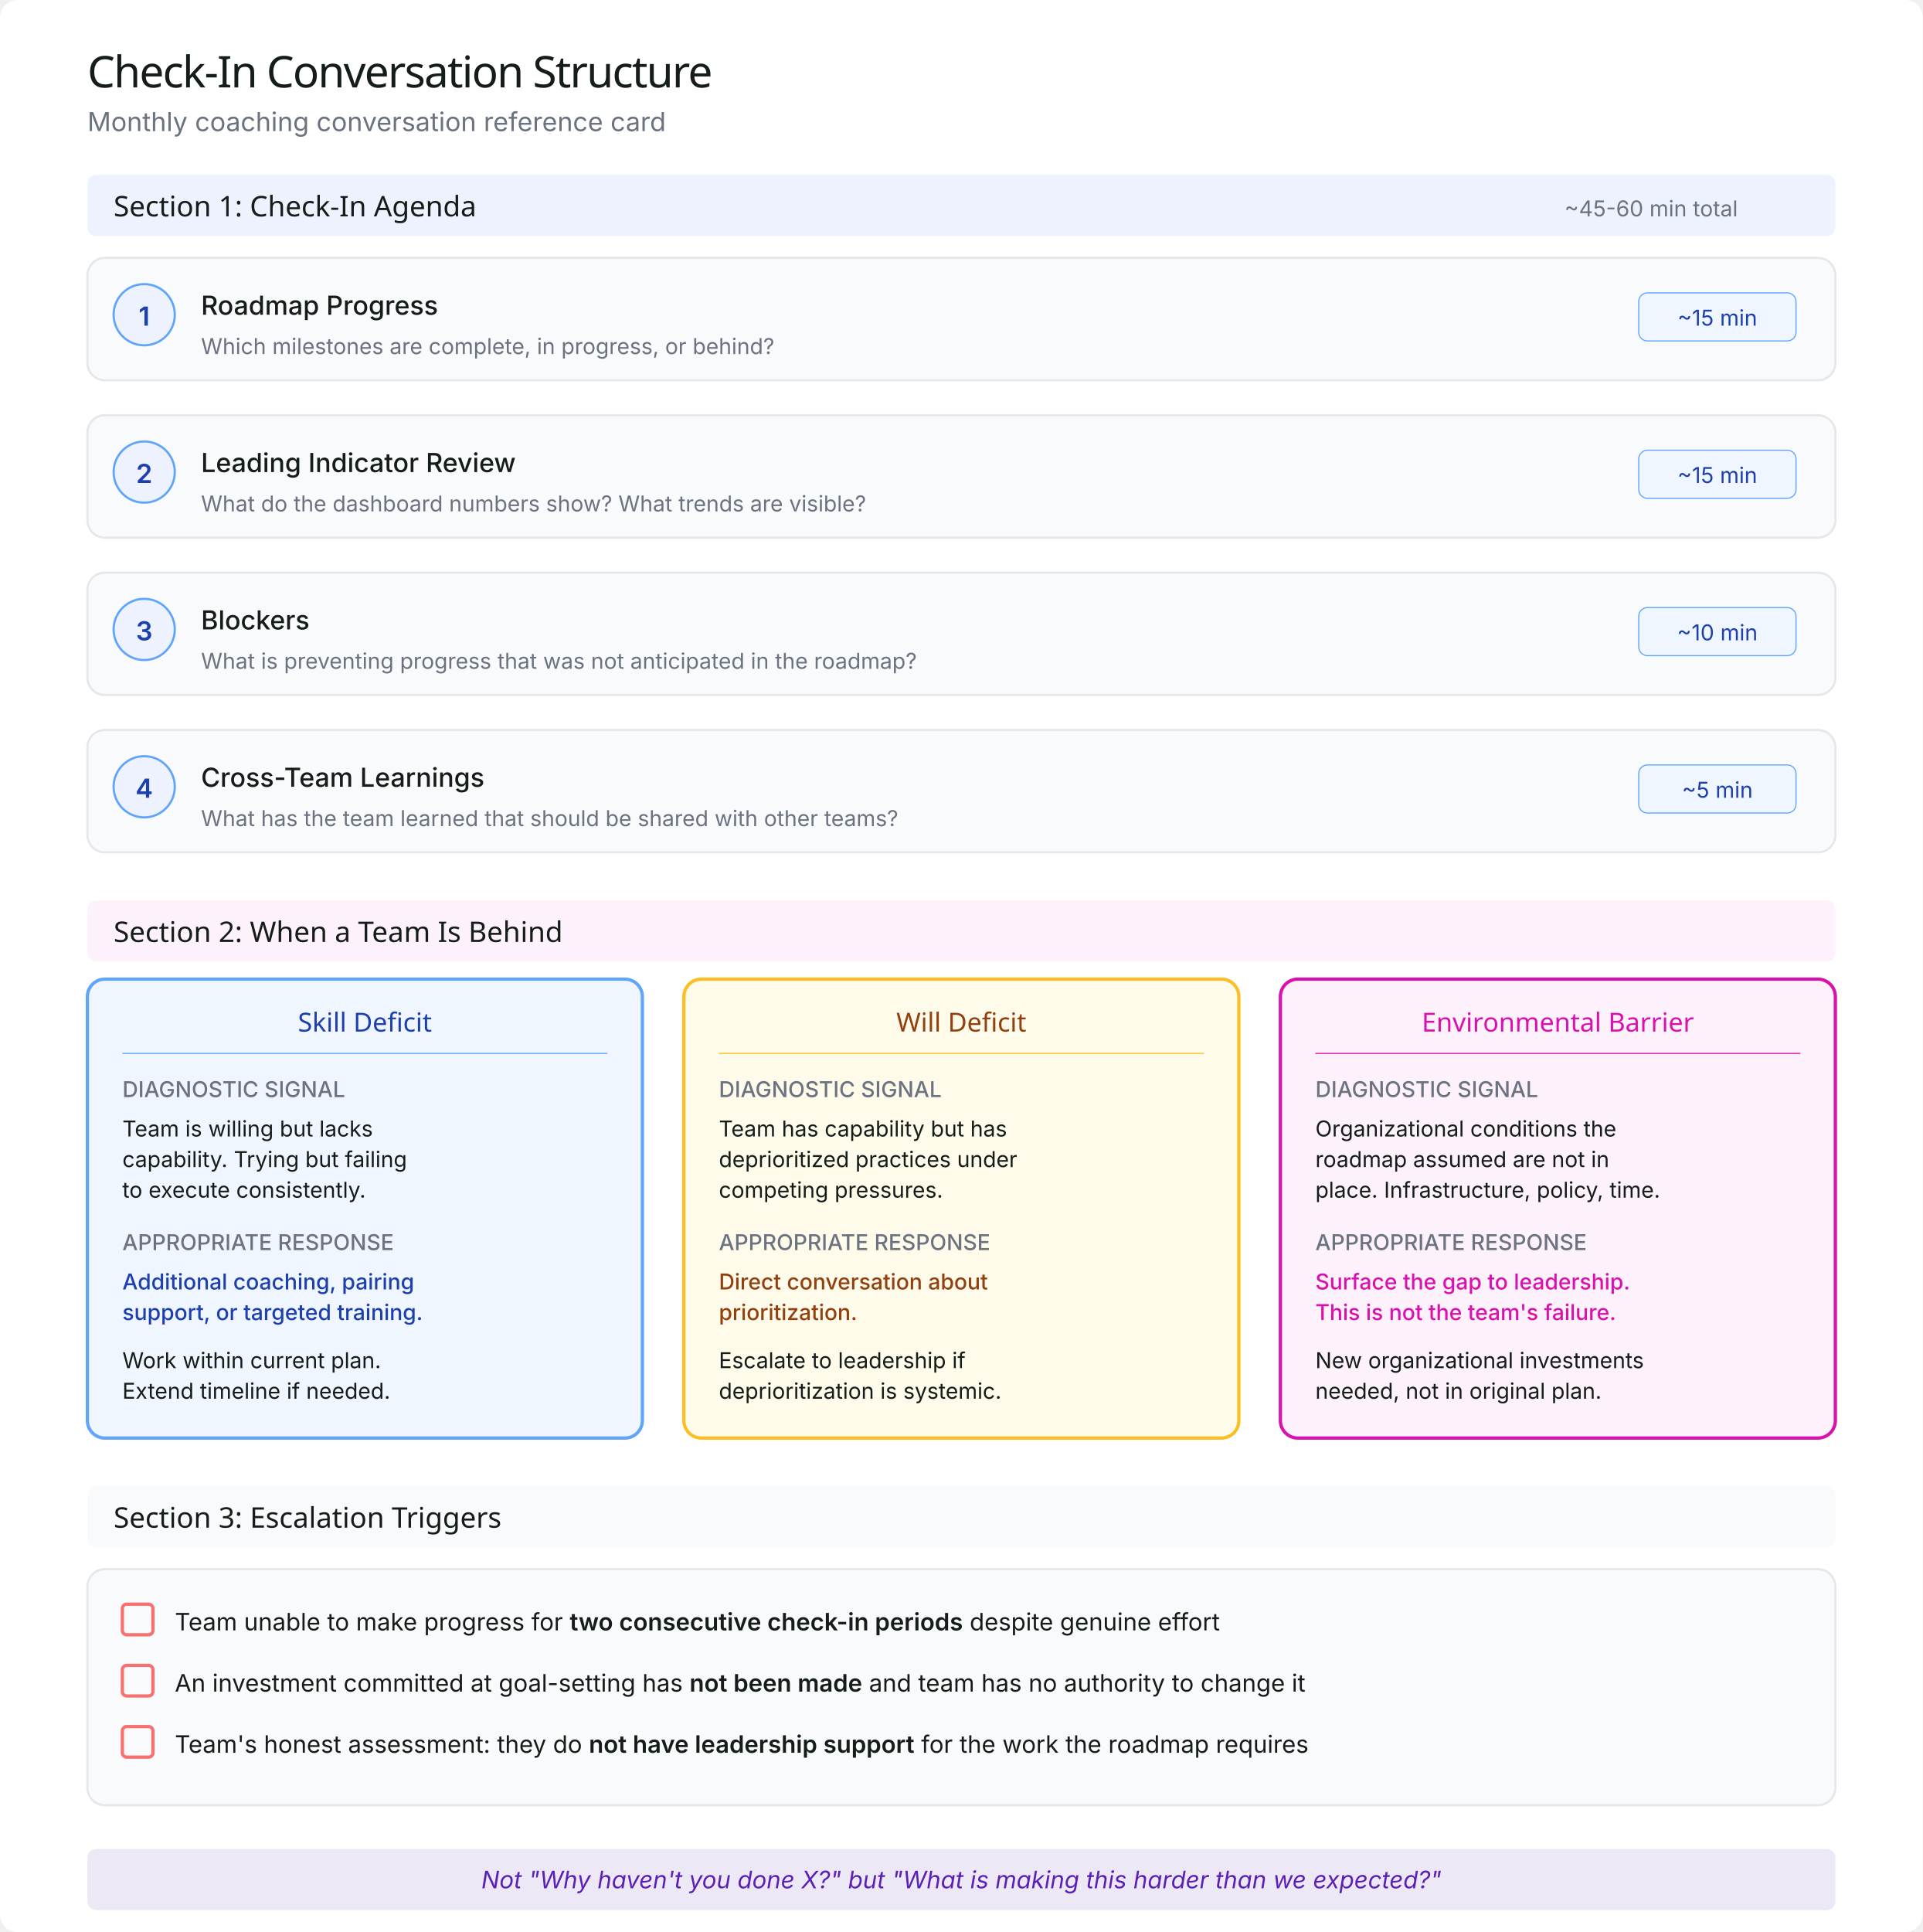
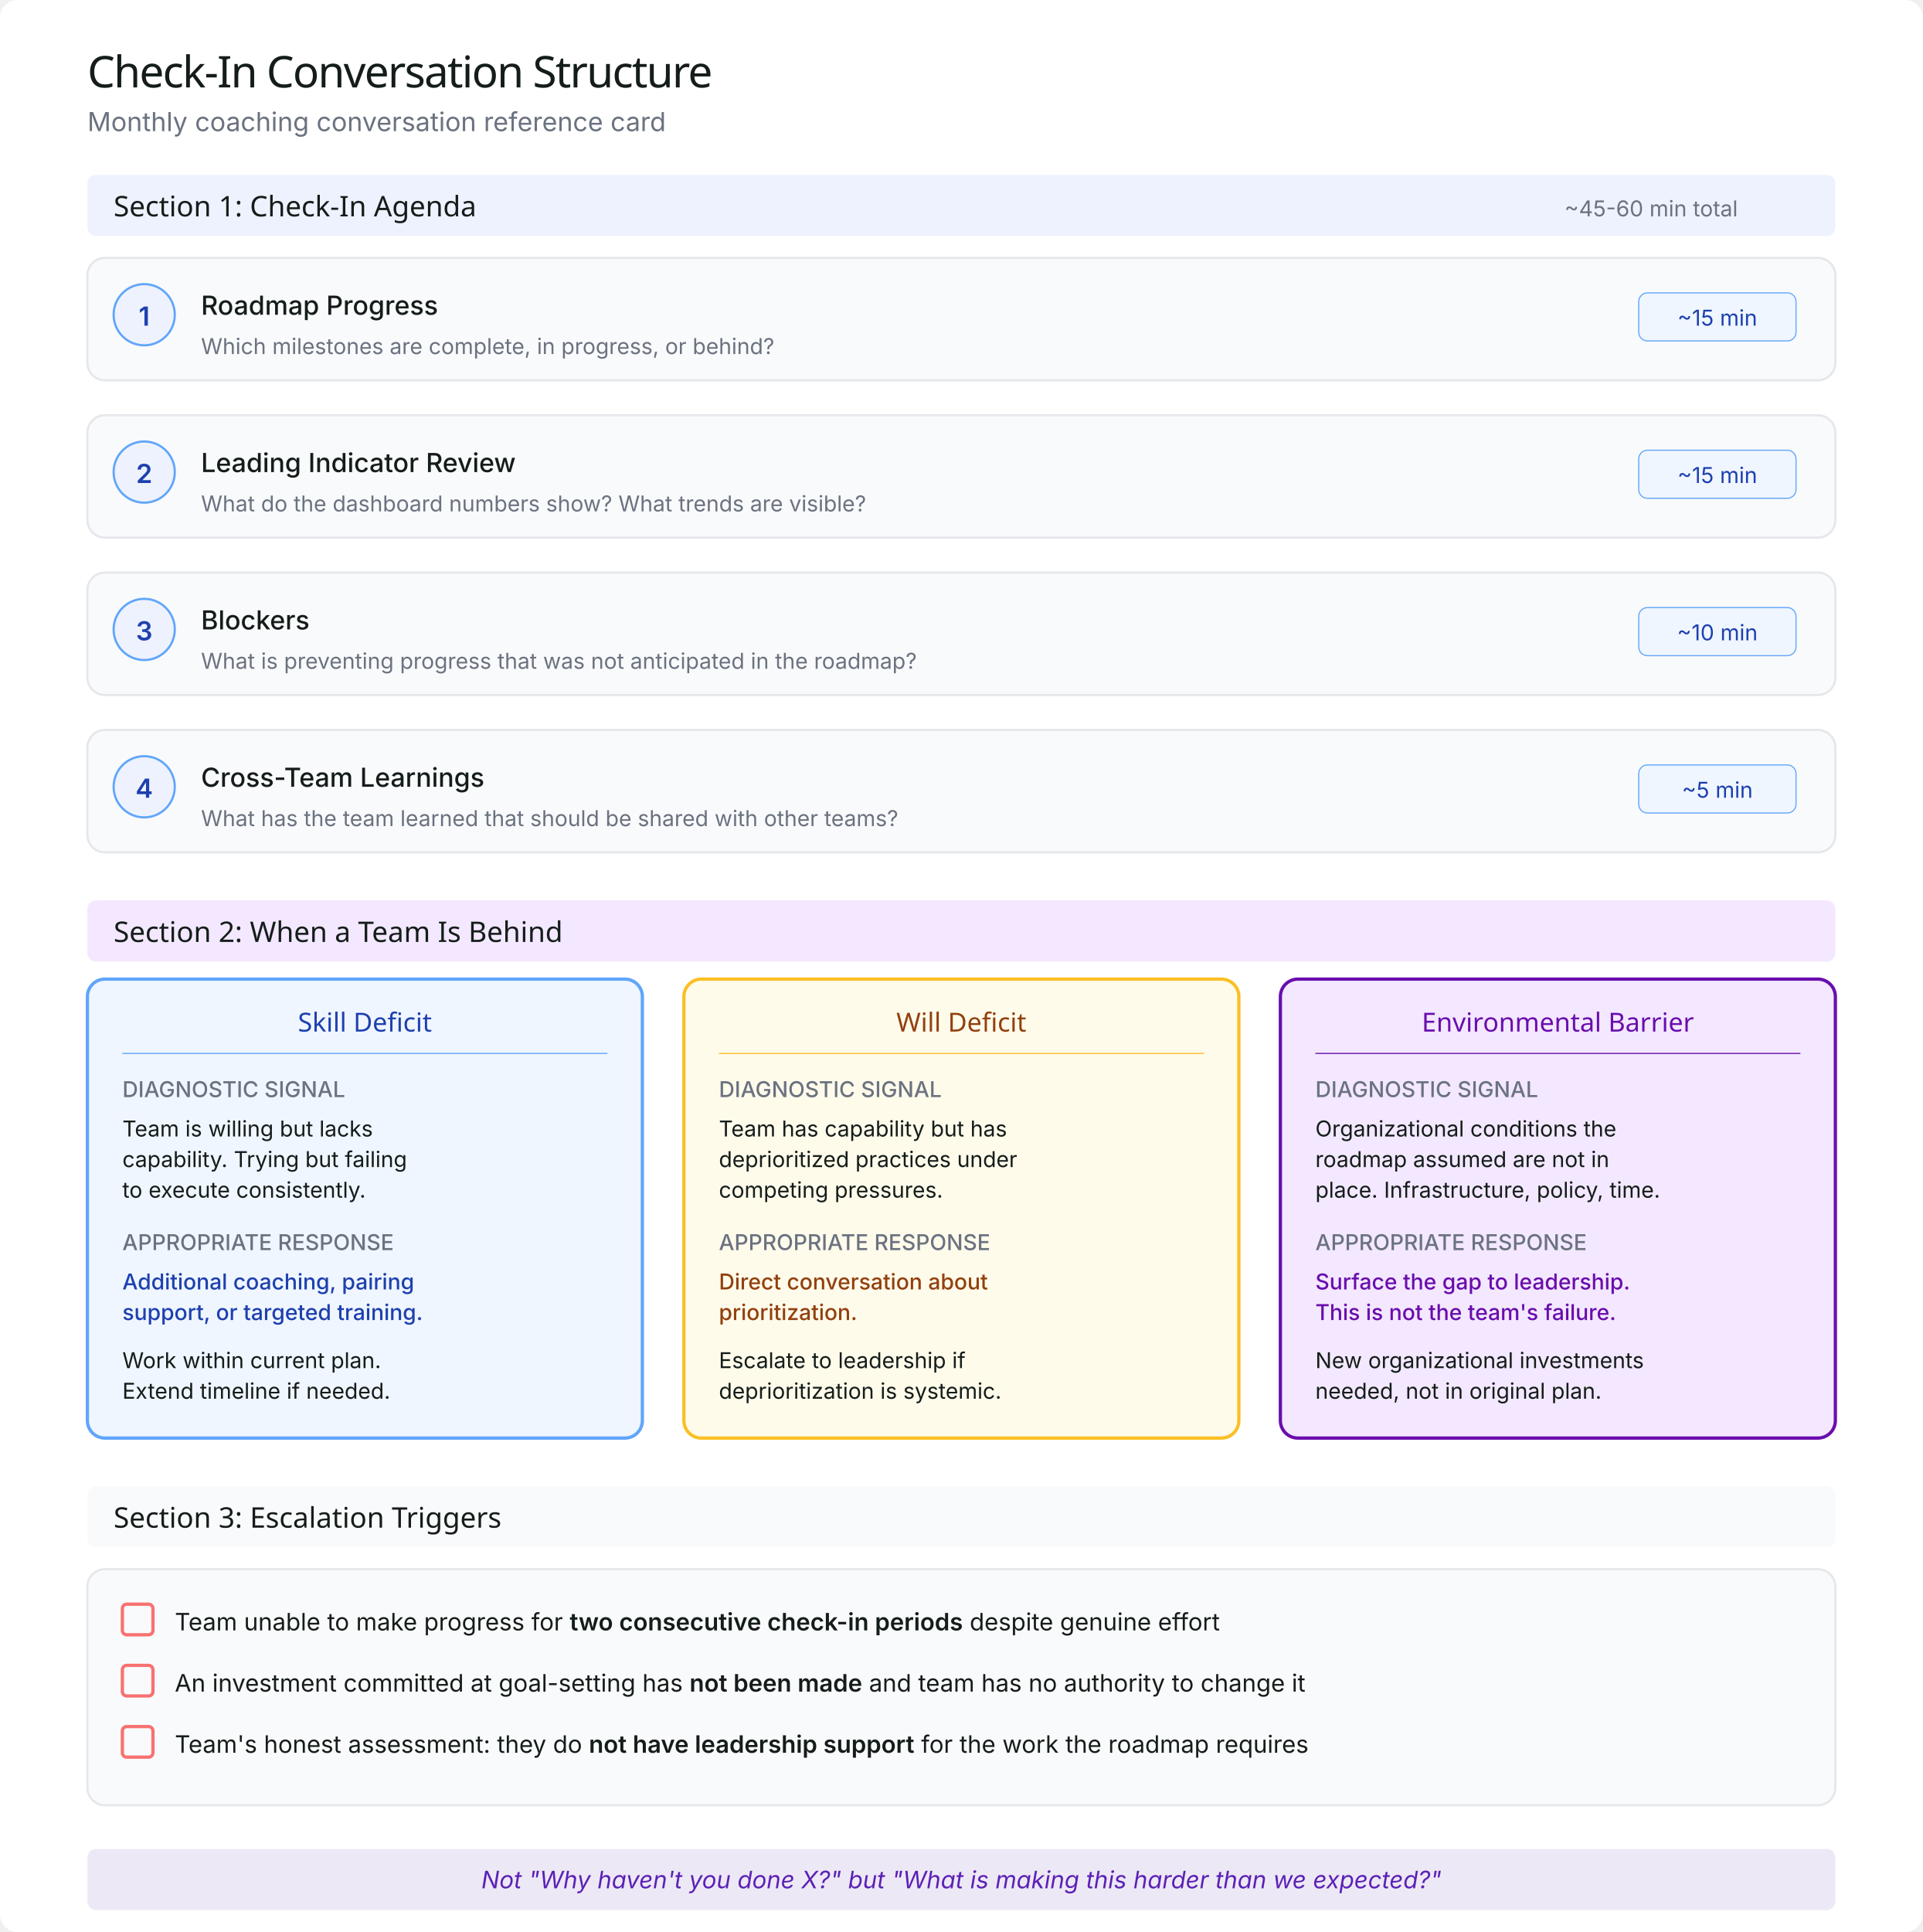
<svg xmlns="http://www.w3.org/2000/svg" viewBox="0 0 880 884" font-family="'Inter', sans-serif">
  <rect width="880" height="884" fill="#fff" rx="8" />
  <text x="40" y="40" font-family="'DM Sans', sans-serif" font-size="20" font-weight="400" fill="#151D1A" letter-spacing="-0.03em">Check-In Conversation Structure</text>
  <text x="40" y="60" font-size="12" fill="#6B7280">Monthly coaching conversation reference card</text>
  <rect x="40" y="80" width="800" height="28" rx="4" fill="#EDF2FE" />
  <text x="52" y="99" font-family="'DM Sans', sans-serif" font-size="13" font-weight="500" fill="#151D1A">Section 1: Check-In Agenda</text>
  <text x="716" y="99" font-size="10" fill="#6B7280">~45-60 min total</text>
  <rect x="40" y="118" width="800" height="56" rx="8" fill="#F9FAFB" stroke="#E5E7EB" stroke-width="1" />
  <rect x="52" y="130" width="28" height="28" rx="14" fill="#EDF2FE" stroke="#60A5FA" stroke-width="1" />
  <text x="66" y="149" font-size="12" fill="#1E40AF" font-weight="600" text-anchor="middle">1</text>
  <text x="92" y="144" font-size="12" fill="#151D1A" font-weight="500">Roadmap Progress</text>
  <text x="92" y="162" font-size="10" fill="#6B7280">Which milestones are complete, in progress, or behind?</text>
  <rect x="750" y="134" width="72" height="22" rx="4" fill="#EFF6FF" stroke="#60A5FA" stroke-width="0.5" />
  <text x="786" y="149" font-size="10" fill="#1E40AF" text-anchor="middle">~15 min</text>
  <rect x="40" y="190" width="800" height="56" rx="8" fill="#F9FAFB" stroke="#E5E7EB" stroke-width="1" />
  <rect x="52" y="202" width="28" height="28" rx="14" fill="#EDF2FE" stroke="#60A5FA" stroke-width="1" />
  <text x="66" y="221" font-size="12" fill="#1E40AF" font-weight="600" text-anchor="middle">2</text>
  <text x="92" y="216" font-size="12" fill="#151D1A" font-weight="500">Leading Indicator Review</text>
  <text x="92" y="234" font-size="10" fill="#6B7280">What do the dashboard numbers show? What trends are visible?</text>
  <rect x="750" y="206" width="72" height="22" rx="4" fill="#EFF6FF" stroke="#60A5FA" stroke-width="0.5" />
  <text x="786" y="221" font-size="10" fill="#1E40AF" text-anchor="middle">~15 min</text>
  <rect x="40" y="262" width="800" height="56" rx="8" fill="#F9FAFB" stroke="#E5E7EB" stroke-width="1" />
  <rect x="52" y="274" width="28" height="28" rx="14" fill="#EDF2FE" stroke="#60A5FA" stroke-width="1" />
  <text x="66" y="293" font-size="12" fill="#1E40AF" font-weight="600" text-anchor="middle">3</text>
  <text x="92" y="288" font-size="12" fill="#151D1A" font-weight="500">Blockers</text>
  <text x="92" y="306" font-size="10" fill="#6B7280">What is preventing progress that was not anticipated in the roadmap?</text>
  <rect x="750" y="278" width="72" height="22" rx="4" fill="#EFF6FF" stroke="#60A5FA" stroke-width="0.5" />
  <text x="786" y="293" font-size="10" fill="#1E40AF" text-anchor="middle">~10 min</text>
  <rect x="40" y="334" width="800" height="56" rx="8" fill="#F9FAFB" stroke="#E5E7EB" stroke-width="1" />
  <rect x="52" y="346" width="28" height="28" rx="14" fill="#EDF2FE" stroke="#60A5FA" stroke-width="1" />
  <text x="66" y="365" font-size="12" fill="#1E40AF" font-weight="600" text-anchor="middle">4</text>
  <text x="92" y="360" font-size="12" fill="#151D1A" font-weight="500">Cross-Team Learnings</text>
  <text x="92" y="378" font-size="10" fill="#6B7280">What has the team learned that should be shared with other teams?</text>
  <rect x="750" y="350" width="72" height="22" rx="4" fill="#EFF6FF" stroke="#60A5FA" stroke-width="0.5" />
  <text x="786" y="365" font-size="10" fill="#1E40AF" text-anchor="middle">~5 min</text>
-   <rect x="40" y="412" width="800" height="28" rx="4" fill="#FDF2FB" />
+   <rect x="40" y="412" width="800" height="28" rx="4" fill="#F3E8FF" />
  <text x="52" y="431" font-family="'DM Sans', sans-serif" font-size="13" font-weight="500" fill="#151D1A">Section 2: When a Team Is Behind</text>
  <rect x="40" y="448" width="254" height="210" rx="8" fill="#EFF6FF" stroke="#60A5FA" stroke-width="1.5" />
  <text x="167" y="472" font-family="'DM Sans', sans-serif" font-size="12" font-weight="500" fill="#1E40AF" text-anchor="middle">Skill Deficit</text>
  <line x1="56" y1="482" x2="278" y2="482" stroke="#60A5FA" stroke-width="0.5" />
  <text x="56" y="502" font-size="10" font-weight="500" fill="#6B7280">DIAGNOSTIC SIGNAL</text>
  <text x="56" y="520" font-size="10" fill="#151D1A">Team is willing but lacks</text>
  <text x="56" y="534" font-size="10" fill="#151D1A">capability. Trying but failing</text>
  <text x="56" y="548" font-size="10" fill="#151D1A">to execute consistently.</text>
  <text x="56" y="572" font-size="10" font-weight="500" fill="#6B7280">APPROPRIATE RESPONSE</text>
  <text x="56" y="590" font-size="10" fill="#1E40AF" font-weight="500">Additional coaching, pairing</text>
  <text x="56" y="604" font-size="10" fill="#1E40AF" font-weight="500">support, or targeted training.</text>
  <text x="56" y="626" font-size="10" fill="#151D1A">Work within current plan.</text>
  <text x="56" y="640" font-size="10" fill="#151D1A">Extend timeline if needed.</text>
  <rect x="313" y="448" width="254" height="210" rx="8" fill="#FFFBEB" stroke="#FBBF24" stroke-width="1.5" />
  <text x="440" y="472" font-family="'DM Sans', sans-serif" font-size="12" font-weight="500" fill="#92400E" text-anchor="middle">Will Deficit</text>
  <line x1="329" y1="482" x2="551" y2="482" stroke="#FBBF24" stroke-width="0.5" />
  <text x="329" y="502" font-size="10" font-weight="500" fill="#6B7280">DIAGNOSTIC SIGNAL</text>
  <text x="329" y="520" font-size="10" fill="#151D1A">Team has capability but has</text>
  <text x="329" y="534" font-size="10" fill="#151D1A">deprioritized practices under</text>
  <text x="329" y="548" font-size="10" fill="#151D1A">competing pressures.</text>
  <text x="329" y="572" font-size="10" font-weight="500" fill="#6B7280">APPROPRIATE RESPONSE</text>
  <text x="329" y="590" font-size="10" fill="#92400E" font-weight="500">Direct conversation about</text>
  <text x="329" y="604" font-size="10" fill="#92400E" font-weight="500">prioritization.</text>
  <text x="329" y="626" font-size="10" fill="#151D1A">Escalate to leadership if</text>
  <text x="329" y="640" font-size="10" fill="#151D1A">deprioritization is systemic.</text>
-   <rect x="586" y="448" width="254" height="210" rx="8" fill="#FDF2FB" stroke="#D912AE" stroke-width="1.5" />
-   <text x="713" y="472" font-family="'DM Sans', sans-serif" font-size="12" font-weight="500" fill="#D912AE" text-anchor="middle">Environmental Barrier</text>
-   <line x1="602" y1="482" x2="824" y2="482" stroke="#D912AE" stroke-width="0.5" />
+   <rect x="586" y="448" width="254" height="210" rx="8" fill="#F3E8FF" stroke="#6A0DAD" stroke-width="1.5" />
+   <text x="713" y="472" font-family="'DM Sans', sans-serif" font-size="12" font-weight="500" fill="#6A0DAD" text-anchor="middle">Environmental Barrier</text>
+   <line x1="602" y1="482" x2="824" y2="482" stroke="#6A0DAD" stroke-width="0.5" />
  <text x="602" y="502" font-size="10" font-weight="500" fill="#6B7280">DIAGNOSTIC SIGNAL</text>
  <text x="602" y="520" font-size="10" fill="#151D1A">Organizational conditions the</text>
  <text x="602" y="534" font-size="10" fill="#151D1A">roadmap assumed are not in</text>
  <text x="602" y="548" font-size="10" fill="#151D1A">place. Infrastructure, policy, time.</text>
  <text x="602" y="572" font-size="10" font-weight="500" fill="#6B7280">APPROPRIATE RESPONSE</text>
-   <text x="602" y="590" font-size="10" fill="#D912AE" font-weight="500">Surface the gap to leadership.</text>
-   <text x="602" y="604" font-size="10" fill="#D912AE" font-weight="500">This is not the team's failure.</text>
+   <text x="602" y="590" font-size="10" fill="#6A0DAD" font-weight="500">Surface the gap to leadership.</text>
+   <text x="602" y="604" font-size="10" fill="#6A0DAD" font-weight="500">This is not the team's failure.</text>
  <text x="602" y="626" font-size="10" fill="#151D1A">New organizational investments</text>
  <text x="602" y="640" font-size="10" fill="#151D1A">needed, not in original plan.</text>
  <rect x="40" y="680" width="800" height="28" rx="4" fill="#F9FAFB" />
  <text x="52" y="699" font-family="'DM Sans', sans-serif" font-size="13" font-weight="500" fill="#151D1A">Section 3: Escalation Triggers</text>
  <rect x="40" y="718" width="800" height="108" rx="8" fill="#F9FAFB" stroke="#E5E7EB" stroke-width="1" />
  <rect x="56" y="734" width="14" height="14" rx="2" fill="none" stroke="#F87171" stroke-width="1.5" />
  <text x="80" y="746" font-size="11" fill="#151D1A">Team unable to make progress for <tspan font-weight="600">two consecutive check-in periods</tspan> despite genuine effort</text>
  <rect x="56" y="762" width="14" height="14" rx="2" fill="none" stroke="#F87171" stroke-width="1.5" />
  <text x="80" y="774" font-size="11" fill="#151D1A">An investment committed at goal-setting has <tspan font-weight="600">not been made</tspan> and team has no authority to change it</text>
  <rect x="56" y="790" width="14" height="14" rx="2" fill="none" stroke="#F87171" stroke-width="1.5" />
  <text x="80" y="802" font-size="11" fill="#151D1A">Team's honest assessment: they do <tspan font-weight="600">not have leadership support</tspan> for the work the roadmap requires</text>
  <rect x="40" y="846" width="800" height="28" rx="4" fill="#EDE8F5" />
  <text x="440" y="864" font-size="11" fill="#5B21B6" text-anchor="middle" font-style="italic">Not "Why haven't you done X?" but "What is making this harder than we expected?"</text>
</svg>
